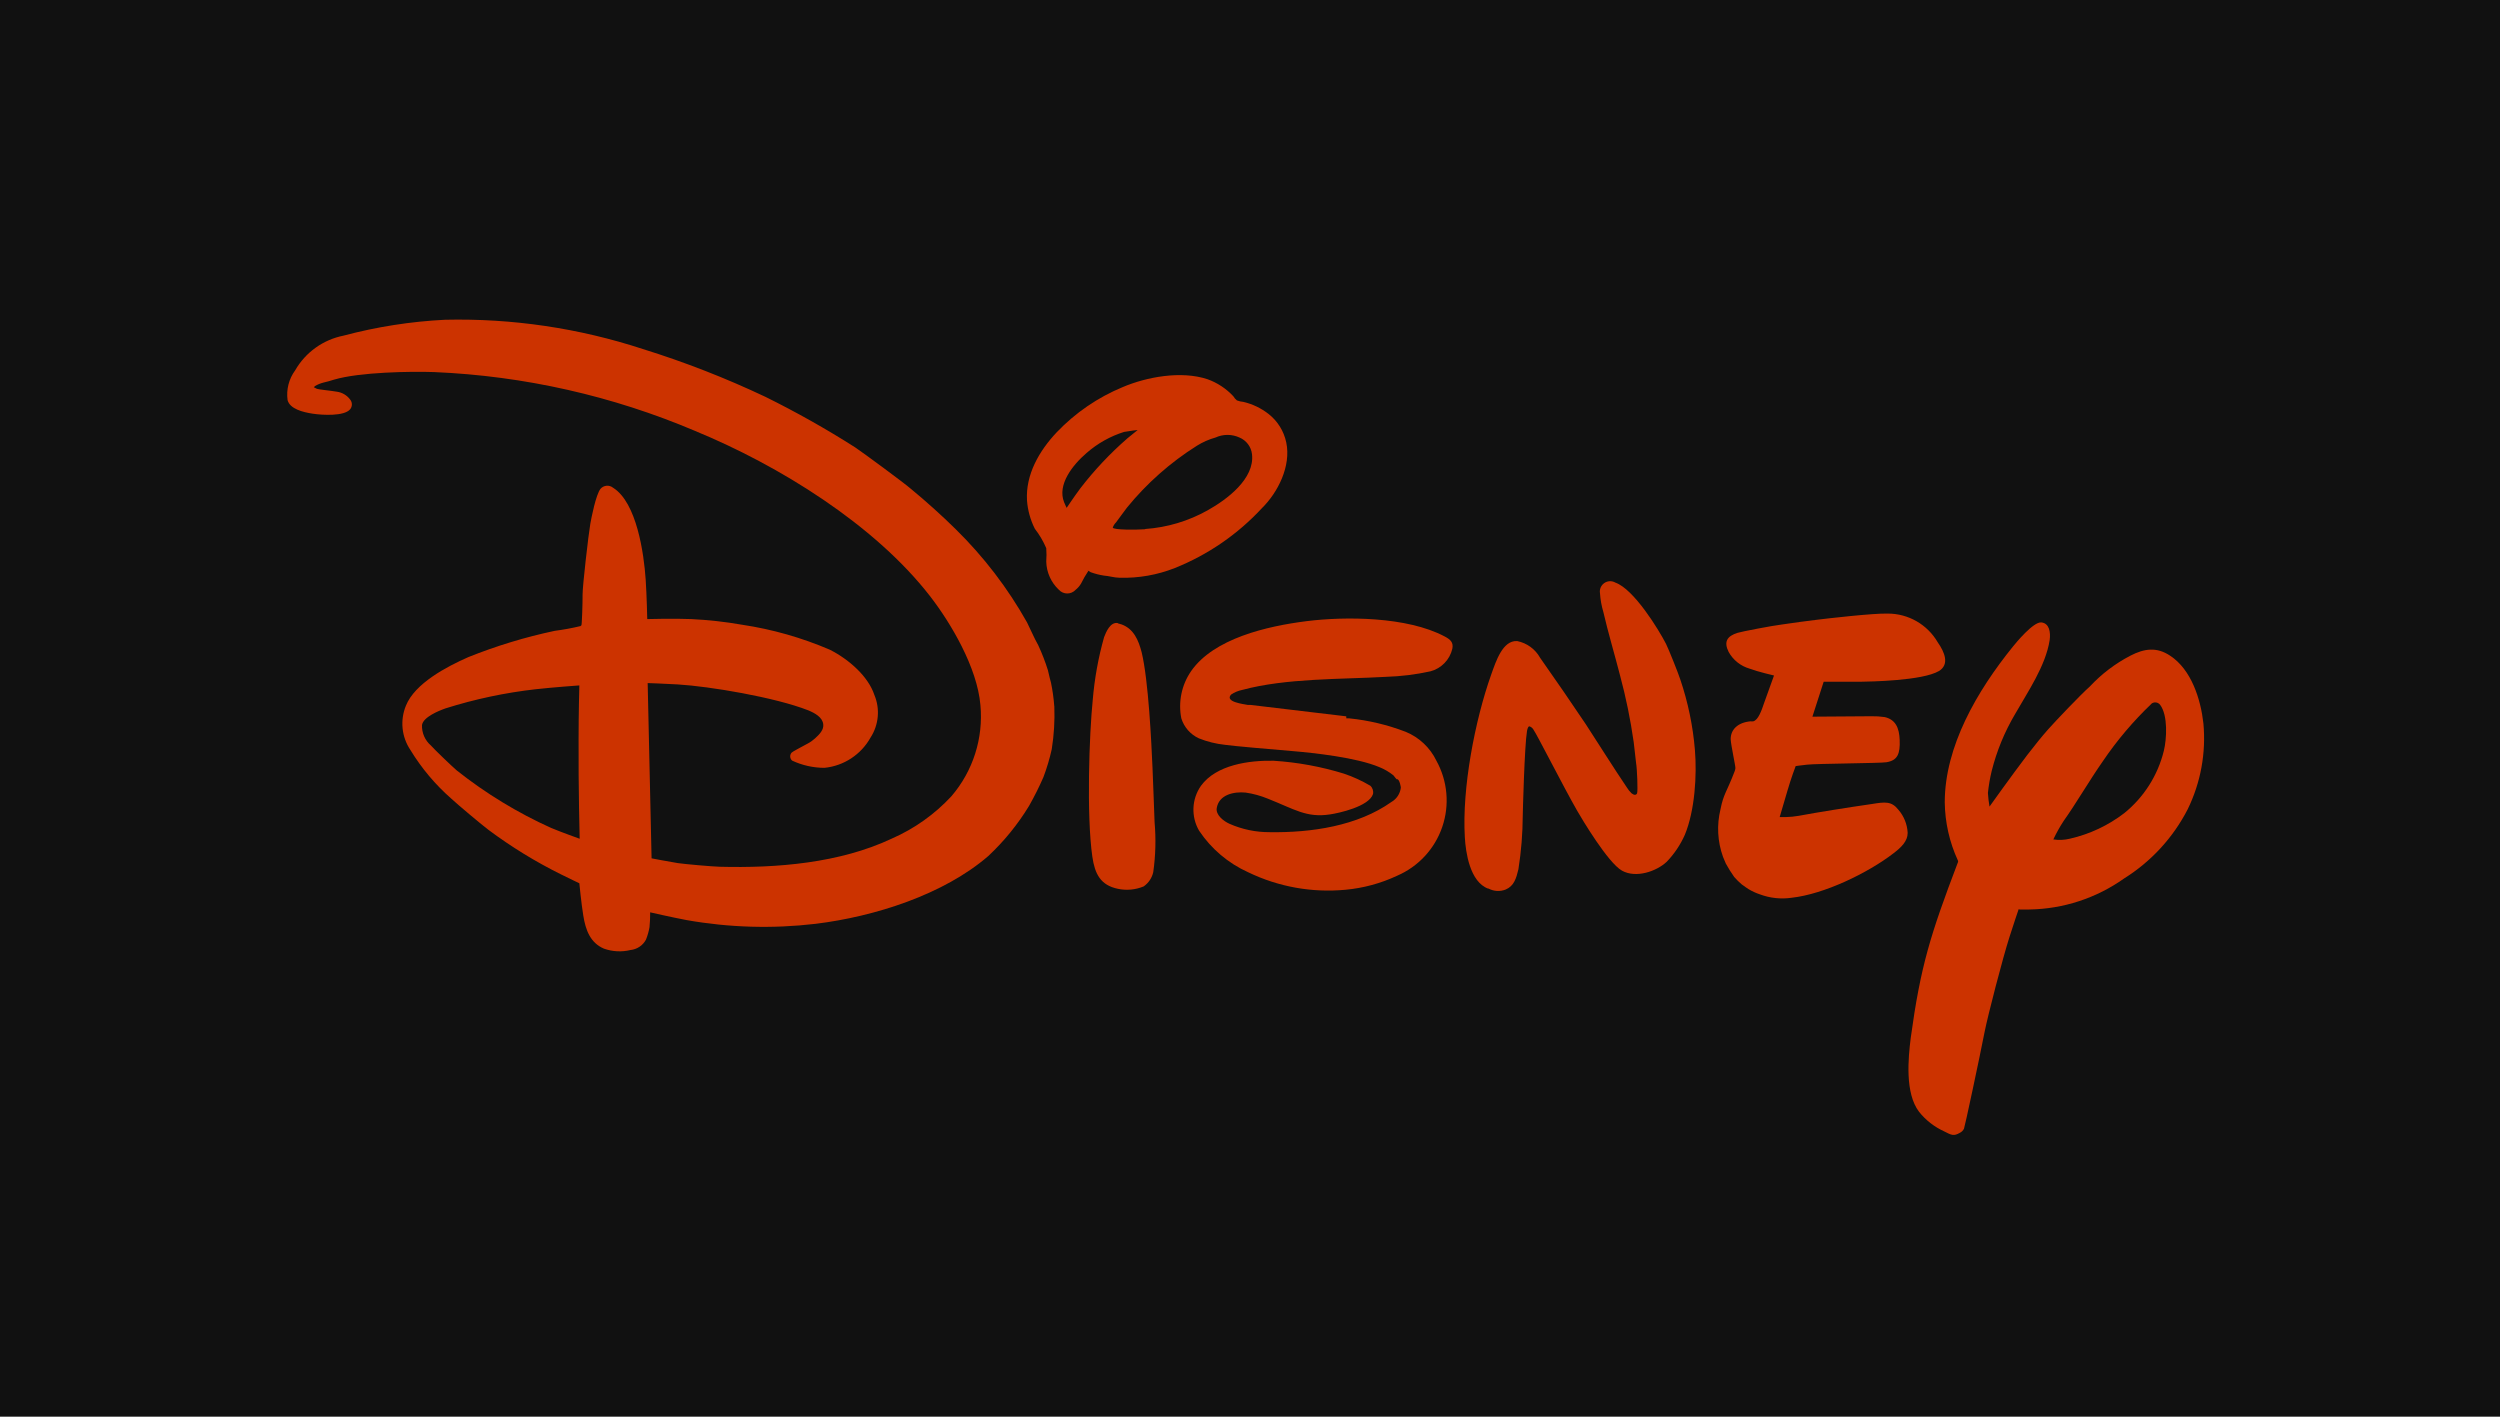
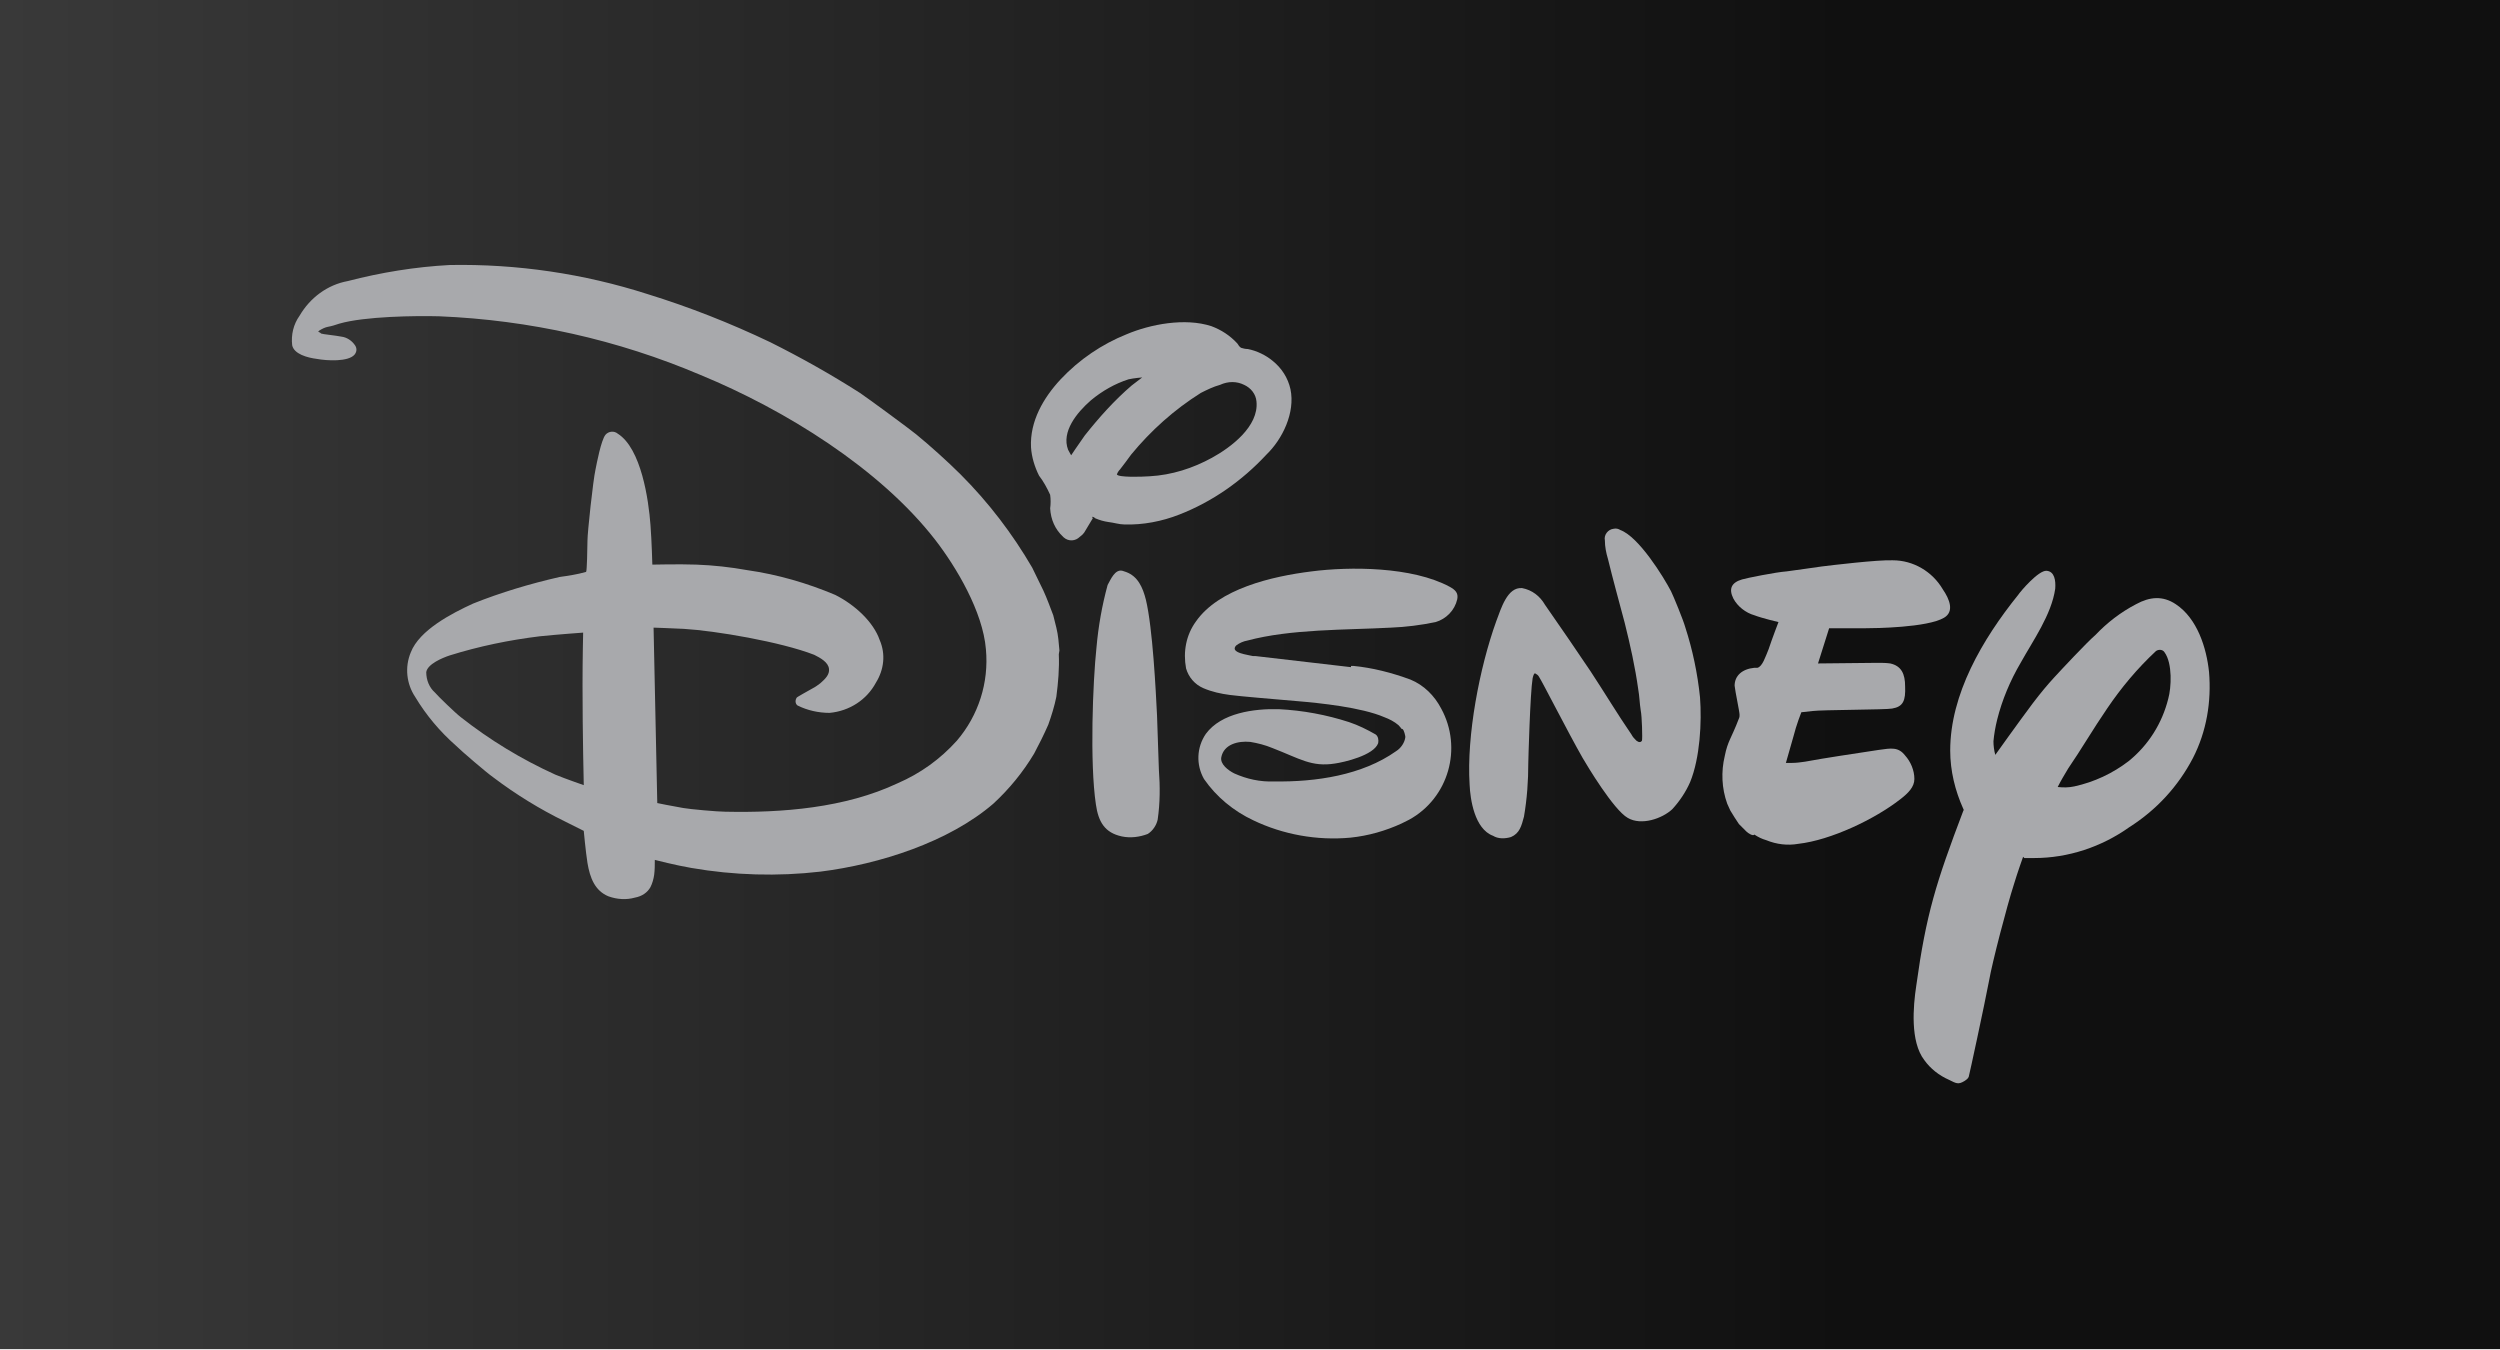
- <svg xmlns="http://www.w3.org/2000/svg" viewBox="0 0 300 170">
-   <defs>
-     <style>.cls-1{fill:#111;}.cls-2{fill:#c30;}</style>
-   </defs>
-   <g id="Layer_2" data-name="Layer 2">
-     <g id="Layer_2-2" data-name="Layer 2">
-       <rect class="cls-1" width="300" height="170" />
+ <svg xmlns="http://www.w3.org/2000/svg" version="1.1" id="Layer_1" x="0px" y="0px" viewBox="0 0 404.7 218.4" style="enable-background:new 0 0 404.7 218.4;" xml:space="preserve">
+   <style type="text/css">
+ 	.st0{fill:url(#SVGID_1_);}
+ 	.st1{fill:#A8A9AC;}
+ </style>
+   <g>
+     <g id="Layer_2-2_11_">
+       <linearGradient id="SVGID_1_" gradientUnits="userSpaceOnUse" x1="0" y1="109.205" x2="404.748" y2="109.205">
+         <stop offset="0" style="stop-color:#393939" />
+         <stop offset="0.739" style="stop-color:#101010" />
+       </linearGradient>
+       <rect class="st0" width="404.7" height="218.4" />
    </g>
-     <g id="DISNEY">
-       <g id="layer1">
-         <path id="path2665" class="cls-2" d="M209,106.12a8.27,8.27,0,0,1-.9-.89,16.45,16.45,0,0,1-1-1.6c-.13-.32-.24-.55-.34-.81a9.89,9.89,0,0,1-.3-5.71c.37-1.87.72-2,1.68-4.51a1.53,1.53,0,0,0,.11-.42c0-.35-.53-2.72-.57-3.48,0-1.16.86-2,2.37-2.14a1.59,1.59,0,0,0,.34,0c.6-.15,1-1.3,1.31-2.22.46-1.3,1.18-3.28,1.18-3.28s-1.91-.44-2.92-.82a4.2,4.2,0,0,1-2.52-2c-.61-1.22-.21-1.9,1.07-2.3.47-.15,4.16-.86,5.32-1,1.46-.22,2.83-.4,4.21-.57,1.21-.15,6.73-.79,8.49-.74a6.93,6.93,0,0,1,6,3.45c.85,1.21,1.42,2.66.15,3.44-2,1.18-8.28,1.27-9.44,1.29-1.84,0-4.4,0-4.4,0L217.49,86l7.08-.05a9.61,9.61,0,0,1,1.59.1c1.3.29,1.75,1.29,1.8,2.73.07,1.69-.25,2.47-1.59,2.69-.69.12-8.48.16-9.53.29-.66.07-1.36.17-1.36.17s-.56,1.47-1,3-.92,3.12-.92,3.12l.73,0a9.92,9.92,0,0,0,1.54-.15c2.37-.44,5.9-1,8.8-1.42,1.56-.25,2.34-.36,3.16.67a4.57,4.57,0,0,1,1.13,2.79c0,1-.75,1.73-1.72,2.47-3.06,2.35-8.3,4.89-12.2,5.32a7.69,7.69,0,0,1-3.82-.41,6.75,6.75,0,0,1-1.38-.64s-.59-.39-.79-.55Z" />
-         <path id="path2671" class="cls-2" d="M69.52,82.25s-3.11.22-5.25.46A57.34,57.34,0,0,0,53.48,85c-.89.31-2.69,1.06-2.84,2a3.09,3.09,0,0,0,1.07,2.46c.38.44,2.51,2.49,3.11,3a54,54,0,0,0,11.33,6.9c1.28.53,3.41,1.29,3.41,1.29s-.16-6.06-.13-12c0-3.16.09-6.28.09-6.28m57,2.42a26.24,26.24,0,0,1-.31,5.11,24.06,24.06,0,0,1-1,3.36,37.15,37.15,0,0,1-1.73,3.46,28.68,28.68,0,0,1-4.88,6c-5.35,4.63-13.63,7.27-20.74,8.14a53.11,53.11,0,0,1-15.47-.45c-1.75-.33-4.37-.93-4.37-.93a17,17,0,0,1-.08,1.79,7.4,7.4,0,0,1-.43,1.5A2.38,2.38,0,0,1,75.67,114a5.57,5.57,0,0,1-3.19-.16c-1.63-.69-2.21-2.21-2.49-4-.23-1.4-.47-3.85-.47-3.85s-1.21-.57-2.23-1.08a56.42,56.42,0,0,1-8.65-5.31c-.71-.52-3.79-3.11-4.47-3.75A25.19,25.19,0,0,1,49.25,90a5.66,5.66,0,0,1-.54-5.32c1.07-2.67,4.88-4.68,7.5-5.83a62.89,62.89,0,0,1,10.36-3.15,29.71,29.71,0,0,0,3.09-.57.36.36,0,0,0,.11-.1c.06-.08.15-2.72.14-3.69s.7-7.18.93-8.5c.13-.72.66-3.46,1.22-4.18a1.09,1.09,0,0,1,1.51-.13c2.84,1.77,3.7,7.91,3.91,11,.13,1.9.19,4.76.19,4.76s3.26-.09,5.27,0a48.74,48.74,0,0,1,6.12.68,42.82,42.82,0,0,1,10.53,3c2.38,1.21,4.61,3.25,5.33,5.41a5.5,5.5,0,0,1-.45,5.12,7.15,7.15,0,0,1-5.53,3.64,9.17,9.17,0,0,1-3.89-.87.68.68,0,0,1-.06-.95c.08-.11,1.23-.71,1.91-1.08a4.15,4.15,0,0,0,.89-.62c.57-.51,1.08-1.06,1-1.7-.08-.84-1-1.35-1.8-1.68-4-1.57-11.84-2.88-15.66-3.11-1.49-.09-3.61-.16-3.61-.16L78.19,103s1.75.34,3.13.57c.8.12,4.16.42,5.05.44,6.81.18,14.4-.43,20.65-3.38a21.52,21.52,0,0,0,7.15-5.08,14.7,14.7,0,0,0,3.48-10.94c-.38-4.5-3.54-9.84-6.06-13.09-6.67-8.59-18.11-15.66-28.16-19.8a89.86,89.86,0,0,0-31.32-7.07c-2.81-.1-8.94,0-12,.9-.45.13-.89.28-1.3.36a3.84,3.84,0,0,0-1,.41l-.15.15s.19.11.37.19,1.71.22,2.43.35a2.38,2.38,0,0,1,1.56.94.92.92,0,0,1,0,1.16c-.71.86-3.35.71-4.51.53s-2.71-.56-3-1.62a4.92,4.92,0,0,1,.91-3.58,8.62,8.62,0,0,1,5.79-4.16,58.79,58.79,0,0,1,12.2-1.91,71,71,0,0,1,23.72,3.51,112.93,112.93,0,0,1,14.74,5.75,114.7,114.7,0,0,1,10.74,6.05c.86.57,5.93,4.3,6.72,5,1.64,1.34,3.79,3.27,5.35,4.82a49.94,49.94,0,0,1,8.57,11.2c.44.87.78,1.73,1.34,2.73a24.35,24.35,0,0,1,1.16,3c.14.59.34,1.46.37,1.5a21.58,21.58,0,0,1,.39,2.78Z" />
-         <path id="path2673" class="cls-2" d="M128,60.94s.89-1.33,1.64-2.34a41.72,41.72,0,0,1,5.65-6l1.23-1s-1,.11-1.63.23a12.53,12.53,0,0,0-4.49,2.52c-1.69,1.45-3.55,3.81-2.71,5.91.12.3.31.69.31.69m9.42,2.53a17.82,17.82,0,0,0,7.51-2.25c2.29-1.28,5.66-3.78,5.31-6.73a2.47,2.47,0,0,0-1.51-2,3.43,3.43,0,0,0-2.86,0,8.59,8.59,0,0,0-2.26,1,34.56,34.56,0,0,0-8.37,7.41c-.47.61-.95,1.3-1.31,1.77a1.66,1.66,0,0,0-.4.63c.08.3,2.84.27,3.89.2m-6.82,5a13.37,13.37,0,0,0-.87,1.51,2.78,2.78,0,0,1-.66.76,1.36,1.36,0,0,1-2,0,4.8,4.8,0,0,1-1.52-3.38,10.71,10.71,0,0,0,0-1.62,10.59,10.59,0,0,0-1.37-2.33,9,9,0,0,1-.94-3.4c-.18-3.09,1.45-5.93,3.56-8.17a23.24,23.24,0,0,1,7.93-5.43c2.85-1.21,7-2,10.18-.94A7.85,7.85,0,0,1,148,47.55a1.83,1.83,0,0,0,.43.5,3,3,0,0,0,.79.18,7.81,7.81,0,0,1,3,1.44,5.87,5.87,0,0,1,2.13,3.42c.6,2.84-1,6-2.91,7.88a28.87,28.87,0,0,1-10.45,7.19,16.77,16.77,0,0,1-6.63,1.17c-.63,0-1.29-.22-1.9-.26a8.28,8.28,0,0,1-1.59-.41c-.15-.12-.35-.22-.39-.18m3.66,6.32a4.71,4.71,0,0,1,.48.14c1.44.55,2,1.88,2.38,3.34.82,3.39,1.17,10.89,1.3,13.83.1,2.2.16,4.37.25,6.55a26.29,26.29,0,0,1-.16,6,2.84,2.84,0,0,1-1.15,1.71,5.23,5.23,0,0,1-3.08.29c-2.1-.43-2.78-1.79-3.08-3.86-.71-5-.37-14.71.05-18.82a39.93,39.93,0,0,1,1.36-7.52c.24-.62.75-1.86,1.65-1.69" />
-         <path id="path2675" class="cls-2" d="M161.56,86.2l.33,0a26.3,26.3,0,0,1,6.8,1.62,7.07,7.07,0,0,1,3.68,3.47,9.84,9.84,0,0,1-4.72,13.8,18.59,18.59,0,0,1-6.18,1.68,22.06,22.06,0,0,1-11.67-2.09,14,14,0,0,1-5.91-5,5,5,0,0,1,.23-5.39c1.83-2.51,5.75-3.06,8.71-3a36.46,36.46,0,0,1,8.45,1.55,16.68,16.68,0,0,1,3.16,1.45,1.06,1.06,0,0,1,.32,1c-.49,1.5-4.12,2.29-5.17,2.44-2.81.43-4.26-.63-7.45-1.89a11.34,11.34,0,0,0-2.66-.73c-1.45-.14-3.2.26-3.47,1.85-.15.82.81,1.58,1.54,1.9a11.76,11.76,0,0,0,4.8,1c5,.08,10.56-.74,14.63-3.63a2.27,2.27,0,0,0,1.12-1.72c0-.09-.14-.89-.39-1,0,0-.08,0-.11,0s-.25-.29-.38-.46a6.63,6.63,0,0,0-1.71-1c-2.74-1.15-7.81-1.7-10.42-1.92s-7.05-.6-8.08-.75a11.83,11.83,0,0,1-3.15-.78,3.93,3.93,0,0,1-2.1-2.39,7.44,7.44,0,0,1,1.17-5.67c2.72-3.92,9.09-5.4,13.85-6,4.61-.58,12.06-.57,16.59,1.84.7.37,1.06.72.91,1.47a3.66,3.66,0,0,1-2.63,2.71,29,29,0,0,1-5.33.66c-5.46.31-12,.15-17.25,1.57a3.64,3.64,0,0,0-1.34.56c-.81.88,1.51,1.14,2,1.24a1.88,1.88,0,0,0,.33,0l11.49,1.37" />
-         <path id="path2677" class="cls-2" d="M178.59,106.64c-2.21-.81-2.71-4.37-2.81-6.17-.35-5.87,1.2-14,3.17-19.54.56-1.56,1.37-4.12,3.12-4a4.06,4.06,0,0,1,2.74,2c1.72,2.44,4,5.75,5.5,8,1.68,2.58,3.3,5.18,4.89,7.53a3.49,3.49,0,0,0,.59.74c.29.23.55.24.66,0s0-3-.12-3.64c-.12-.94-.18-1.71-.29-2.53a67.22,67.22,0,0,0-1.64-8c-.65-2.53-1.44-5.16-2-7.6A9.94,9.94,0,0,1,192,71.2a1.24,1.24,0,0,1,1.84-1.29c2.24.79,5.21,5.66,6.08,7.35.29.57,1.46,3.48,1.72,4.29A35.49,35.49,0,0,1,203.39,90c.25,3,0,7.26-1.21,10.18a11.25,11.25,0,0,1-2.18,3.24c-1.22,1.14-3.67,2-5.36,1.06s-4.87-6.3-5.38-7.19c-1.76-3.08-4.79-9.09-5.26-9.76a.86.86,0,0,0-.47-.37c-.17,0-.24.32-.29.56-.3,1.75-.51,9.94-.51,10.17a42.5,42.5,0,0,1-.52,6.42c-.26,1.09-.52,2-1.52,2.43a2.45,2.45,0,0,1-2.1-.13" />
-         <path id="path2679" class="cls-2" d="M258.18,84.45a42.24,42.24,0,0,0-5.84,6.9c-1.65,2.36-3.21,5.07-4.7,7.16a18.4,18.4,0,0,0-1.24,2.22,5.08,5.08,0,0,0,2-.09,16.86,16.86,0,0,0,6.52-3.07,13.87,13.87,0,0,0,4.74-7.47c.34-1.37.52-4.25-.45-5.53a.75.75,0,0,0-1.05-.12M242.24,109.1s-.64,1.87-1.1,3.33c-.81,2.53-2.58,9.34-3,11.46-.61,3.14-2.37,11.37-2.46,11.55a1.09,1.09,0,0,1-.5.5c-.73.42-1,.28-1.89-.18a8.17,8.17,0,0,1-3-2.34c-1.71-2.23-1.31-6.43-1-8.89,1.18-8.61,2.37-12.4,5.64-21a.29.29,0,0,0,0-.31,17.22,17.22,0,0,1-1.56-6.93c0-6.71,3.86-13.36,8.18-18.7.33-.41,2.45-3,3.41-2.9s1.13,1.17,1,2.12c-.48,3.1-2.66,6.26-4.15,8.88A25.69,25.69,0,0,0,239,92.53a19.88,19.88,0,0,0-.45,2.63,15,15,0,0,0,.19,1.63s2.73-3.83,4.53-6.19c1-1.29,1.69-2.15,2.5-3.07s4-4.27,5-5.14a18,18,0,0,1,4.88-3.71c1.66-.86,3.15-1.07,4.76,0,2.57,1.68,3.68,5.25,4,8.14a19.4,19.4,0,0,1-1.89,10.3,21.22,21.22,0,0,1-7.62,8.29,20.18,20.18,0,0,1-11.39,3.73l-1.15,0" />
+     <g id="DISNEY_1_">
+       <g id="layer1_1_">
+         <path id="path2665_1_" class="st1" d="M282.7,134.6c-0.4-0.4-0.8-0.8-1.2-1.2c-0.5-0.7-0.9-1.4-1.4-2.2c-0.2-0.4-0.3-0.7-0.5-1.1     c-0.9-2.5-1-5.2-0.4-7.7c0.5-2.5,1-2.7,2.3-6.1c0.1-0.2,0.1-0.4,0.1-0.6c0-0.5-0.7-3.7-0.8-4.7c0-1.6,1.2-2.7,3.2-2.9     c0.2,0,0.3,0,0.5,0c0.8-0.2,1.3-1.8,1.8-3c0.6-1.8,1.6-4.4,1.6-4.4s-2.6-0.6-3.9-1.1c-1.4-0.4-2.7-1.4-3.4-2.7     c-0.8-1.6-0.3-2.6,1.4-3.1c0.6-0.2,5.6-1.2,7.2-1.3c2-0.3,3.8-0.5,5.7-0.8c1.6-0.2,9.1-1.1,11.5-1c3.3,0,6.4,1.8,8.1,4.7     c1.1,1.6,1.9,3.6,0.2,4.6c-2.7,1.6-11.2,1.7-12.7,1.7c-2.5,0-5.9,0-5.9,0l-1.8,5.7l9.6-0.1c0.7,0,1.4,0,2.1,0.1     c1.8,0.4,2.4,1.7,2.4,3.7c0.1,2.3-0.3,3.3-2.1,3.6c-0.9,0.2-11.4,0.2-12.9,0.4c-0.9,0.1-1.8,0.2-1.8,0.2s-0.8,2-1.3,4     c-0.6,2.1-1.2,4.2-1.2,4.2h1c0.7,0,1.4-0.1,2.1-0.2c3.2-0.6,8-1.3,11.9-1.9c2.1-0.3,3.2-0.5,4.3,0.9c0.9,1,1.5,2.4,1.5,3.8     c0,1.3-1,2.3-2.3,3.3c-4.1,3.2-11.2,6.6-16.5,7.2c-1.7,0.3-3.5,0.1-5.2-0.6c-0.7-0.2-1.3-0.5-1.9-0.9     C283.8,135.4,283,134.9,282.7,134.6L282.7,134.6z" />
+         <path id="path2671_1_" class="st1" d="M94.5,102.4c0,0-4.2,0.3-7.1,0.6c-4.9,0.6-9.8,1.6-14.6,3.1c-1.2,0.4-3.6,1.4-3.8,2.7     c0,1.3,0.5,2.5,1.4,3.3c0.5,0.6,3.4,3.4,4.2,4c4.7,3.7,9.8,6.8,15.3,9.3c1.7,0.7,4.6,1.7,4.6,1.7s-0.2-8.2-0.2-16.2     c0-4.3,0.1-8.5,0.1-8.5 M171.4,105.9c0.1,2.3-0.1,4.6-0.4,6.9c-0.3,1.5-0.8,3.1-1.3,4.5c-0.7,1.6-1.5,3.2-2.3,4.7     c-1.8,3-4,5.7-6.6,8.1c-7.2,6.2-18.4,9.8-28,11c-6.9,0.8-14,0.6-20.9-0.6c-2.4-0.4-5.9-1.3-5.9-1.3c0,0.8,0,1.6-0.1,2.4     c-0.1,0.7-0.3,1.4-0.6,2c-0.5,0.9-1.4,1.5-2.5,1.7c-1.4,0.4-2.9,0.3-4.3-0.2c-2.2-0.9-3-3-3.4-5.4c-0.3-1.9-0.6-5.2-0.6-5.2     s-1.6-0.8-3-1.5c-4.1-2-8-4.4-11.7-7.2c-1-0.7-5.1-4.2-6-5.1c-2.6-2.3-4.8-4.9-6.6-7.9c-1.4-2.1-1.7-4.8-0.7-7.2     c1.4-3.6,6.6-6.3,10.1-7.9c4.5-1.8,9.2-3.2,14-4.3c1.4-0.2,2.8-0.4,4.2-0.8c0.1,0,0.1-0.1,0.1-0.1c0.1-0.1,0.2-3.7,0.2-5     c0-1.3,0.9-9.7,1.3-11.5c0.2-1,0.9-4.7,1.6-5.6c0.5-0.6,1.4-0.7,2-0.2c3.8,2.4,5,10.7,5.3,14.8c0.2,2.6,0.3,6.4,0.3,6.4     s4.4-0.1,7.1,0c2.8,0.1,5.5,0.4,8.3,0.9c4.9,0.7,9.7,2.1,14.2,4c3.2,1.6,6.2,4.4,7.2,7.3c1,2.3,0.7,4.8-0.6,6.9     c-1.5,2.8-4.3,4.6-7.5,4.9c-1.8,0-3.6-0.4-5.2-1.2c-0.4-0.3-0.4-0.9-0.1-1.3c0.1-0.1,1.7-1,2.6-1.5c0.4-0.2,0.8-0.5,1.2-0.8     c0.8-0.7,1.5-1.4,1.4-2.3c-0.1-1.1-1.4-1.8-2.4-2.3c-5.4-2.1-16-3.9-21.1-4.2c-2-0.1-4.9-0.2-4.9-0.2l0.6,28.4     c0,0,2.4,0.5,4.2,0.8c1.1,0.2,5.6,0.6,6.8,0.6c9.2,0.2,19.4-0.6,27.9-4.6c3.7-1.6,6.9-3.9,9.6-6.9c3.5-4.1,5.2-9.4,4.7-14.8     c-0.5-6.1-4.8-13.3-8.2-17.7c-9-11.6-24.4-21.1-38-26.7c-13.4-5.7-27.7-8.9-42.3-9.5c-3.8-0.1-12.1,0-16.2,1.2     c-0.6,0.2-1.2,0.4-1.8,0.5c-0.5,0.1-0.9,0.3-1.4,0.6l-0.2,0.2c0,0,0.3,0.1,0.5,0.3c0.2,0.1,2.3,0.3,3.3,0.5     c0.8,0.1,1.6,0.6,2.1,1.3c0.4,0.5,0.4,1.1,0,1.6c-1,1.2-4.5,1-6.1,0.7c-1.6-0.2-3.7-0.8-4-2.2c-0.2-1.7,0.2-3.4,1.2-4.8     c1.7-2.9,4.5-5,7.8-5.6c5.4-1.4,10.9-2.3,16.5-2.6c10.9-0.2,21.7,1.4,32,4.7c6.8,2.1,13.4,4.7,19.9,7.8c5,2.5,9.8,5.2,14.5,8.2     c1.2,0.8,8,5.8,9.1,6.7c2.2,1.8,5.1,4.4,7.2,6.5c4.5,4.5,8.4,9.6,11.6,15.1c0.6,1.2,1.1,2.3,1.8,3.7c0.6,1.3,1.1,2.7,1.6,4     c0.2,0.8,0.5,2,0.5,2c0.3,1.2,0.4,2.5,0.5,3.7L171.4,105.9z" />
+         <path id="path2673_1_" class="st1" d="M173.4,73.7c0,0,1.2-1.8,2.2-3.2c2.3-2.9,4.8-5.7,7.6-8.1l1.7-1.3c0,0-1.3,0.1-2.2,0.3     c-2.2,0.7-4.3,1.9-6.1,3.4c-2.3,2-4.8,5.1-3.7,8C173.1,73.2,173.4,73.7,173.4,73.7 M186.1,77.1c3.6-0.2,7-1.3,10.1-3     c3.1-1.7,7.6-5.1,7.2-9.1c-0.1-1.2-0.9-2.2-2-2.7c-1.2-0.6-2.6-0.6-3.9,0c-1.1,0.3-2.1,0.8-3.1,1.3c-4.3,2.7-8.1,6.1-11.3,10     c-0.6,0.8-1.3,1.8-1.8,2.4c-0.2,0.2-0.4,0.5-0.5,0.8C181,77.3,184.7,77.2,186.1,77.1 M176.9,83.9c-0.4,0.7-0.8,1.3-1.2,2     c-0.2,0.4-0.5,0.7-0.9,1c-0.7,0.7-1.8,0.8-2.6,0.1c0,0-0.1-0.1-0.1-0.1c-1.3-1.2-2-2.8-2.1-4.6c0.1-0.7,0.1-1.5,0-2.2     c-0.5-1.1-1.1-2.2-1.8-3.1c-0.7-1.4-1.2-3-1.3-4.6c-0.2-4.2,2-8,4.8-11c3-3.2,6.7-5.7,10.7-7.3c3.8-1.6,9.4-2.7,13.7-1.3     c1.6,0.6,3,1.5,4.2,2.8c0.2,0.3,0.3,0.5,0.6,0.7c0.3,0.1,0.7,0.2,1.1,0.2c1.5,0.3,2.9,1,4,1.9c1.5,1.2,2.5,2.8,2.9,4.6     c0.8,3.8-1.3,8.1-3.9,10.6c-3.9,4.2-8.7,7.6-14.1,9.7c-2.8,1.1-5.9,1.7-8.9,1.6c-0.8,0-1.7-0.3-2.6-0.4c-0.7-0.1-1.4-0.3-2.1-0.6     c-0.2-0.2-0.5-0.3-0.5-0.2 M181.7,92.4c0.2,0.1,0.4,0.1,0.6,0.2c1.9,0.7,2.7,2.5,3.2,4.5c1.1,4.6,1.6,14.7,1.8,18.7     c0.1,3,0.2,5.9,0.3,8.8c0.2,2.7,0.2,5.4-0.2,8.1c-0.2,0.9-0.8,1.8-1.6,2.3c-1.3,0.5-2.8,0.7-4.2,0.4c-2.8-0.6-3.8-2.4-4.2-5.2     c-1-6.7-0.5-19.8,0.1-25.4c0.3-3.4,0.9-6.8,1.8-10.1C179.8,93.8,180.5,92.1,181.7,92.4" />
+         <path id="path2675_1_" class="st1" d="M218.7,107.8h0.4c3.1,0.3,6.2,1.1,9.2,2.2c2.2,0.9,3.9,2.6,5,4.7c3.5,6.4,1.2,14.5-5.2,18     c-0.4,0.2-0.8,0.4-1.2,0.6c-2.6,1.2-5.4,2-8.3,2.3c-5.4,0.5-10.9-0.5-15.7-2.8c-3.2-1.5-6-3.8-8-6.7c-1.3-2.3-1.2-5.1,0.3-7.3     c2.5-3.4,7.8-4.1,11.8-4c3.9,0.2,7.7,0.9,11.4,2.1c1.5,0.5,2.9,1.2,4.3,2c0.4,0.3,0.5,0.9,0.4,1.4c-0.7,2-5.6,3.1-7,3.3     c-3.8,0.6-5.7-0.8-10.1-2.5c-1.2-0.5-2.4-0.8-3.6-1c-2-0.2-4.3,0.4-4.7,2.5c-0.2,1.1,1.1,2.1,2.1,2.6c2,0.9,4.2,1.4,6.5,1.3     c6.7,0.1,14.2-1,19.7-4.9c0.8-0.5,1.4-1.4,1.5-2.3c0-0.1-0.2-1.2-0.5-1.3c0,0-0.1,0-0.1,0c0,0-0.3-0.4-0.5-0.6     c-0.7-0.6-1.5-1-2.3-1.3c-3.7-1.6-10.5-2.3-14.1-2.6c-3.5-0.3-9.5-0.8-10.9-1c-1.5-0.2-2.9-0.5-4.3-1.1c-1.4-0.6-2.4-1.8-2.8-3.2     c-0.5-2.7,0-5.4,1.6-7.6c3.7-5.3,12.3-7.3,18.7-8.1c6.2-0.8,16.3-0.8,22.4,2.5c0.9,0.5,1.4,1,1.2,2c-0.4,1.8-1.8,3.2-3.5,3.7     c-2.4,0.5-4.8,0.8-7.2,0.9c-7.4,0.4-16.2,0.2-23.3,2.1c-0.6,0.1-1.3,0.4-1.8,0.8c-1.1,1.2,2,1.5,2.7,1.7c0.1,0,0.3,0,0.4,0     l15.5,1.8" />
+         <path id="path2677_1_" class="st1" d="M241.7,135.3c-3-1.1-3.7-5.9-3.8-8.3c-0.5-7.9,1.6-18.9,4.3-26.4c0.8-2.1,1.8-5.6,4.2-5.4     c1.6,0.3,2.9,1.3,3.7,2.7c2.3,3.3,5.4,7.8,7.4,10.8c2.3,3.5,4.4,7,6.6,10.2c0.2,0.4,0.5,0.7,0.8,1c0.4,0.3,0.7,0.3,0.9,0     c0.1-0.3,0-4-0.2-4.9c-0.2-1.3-0.2-2.3-0.4-3.4c-0.5-3.6-1.3-7.2-2.2-10.8c-0.9-3.4-1.9-7-2.7-10.3c-0.3-1-0.5-2-0.5-3     c-0.2-0.9,0.5-1.8,1.4-1.9c0.4-0.1,0.8,0,1.1,0.2c3,1.1,7,7.6,8.2,9.9c0.4,0.8,2,4.7,2.3,5.8c1.2,3.7,2,7.5,2.4,11.4     c0.3,4,0,9.8-1.6,13.7c-0.7,1.6-1.7,3.1-2.9,4.4c-1.6,1.5-5,2.7-7.2,1.4c-2.3-1.3-6.6-8.5-7.3-9.7c-2.4-4.2-6.5-12.3-7.1-13.2     c-0.1-0.2-0.4-0.4-0.6-0.5c-0.2,0-0.3,0.4-0.4,0.8c-0.4,2.4-0.7,13.4-0.7,13.7c0,2.9-0.2,5.8-0.7,8.7c-0.4,1.5-0.7,2.7-2.1,3.3     C243.6,135.8,242.5,135.8,241.7,135.3" />
+         <path id="path2679_1_" class="st1" d="M349,105.4c-3,2.8-5.6,5.9-7.9,9.3c-2.2,3.2-4.3,6.8-6.3,9.7c-0.6,1-1.2,2-1.7,3     c0.9,0.1,1.8,0.1,2.7-0.1c3.2-0.7,6.2-2.1,8.8-4.1c3.2-2.6,5.4-6.1,6.4-10.1c0.5-1.8,0.7-5.7-0.6-7.5     C350.1,105.1,349.4,105.1,349,105.4 M327.5,138.7c0,0-0.9,2.5-1.5,4.5c-1.1,3.4-3.5,12.6-4,15.5c-0.8,4.2-3.2,15.3-3.3,15.6     c-0.1,0.3-0.4,0.5-0.7,0.7c-1,0.6-1.3,0.4-2.5-0.2c-1.6-0.7-3-1.8-4-3.2c-2.3-3-1.8-8.7-1.3-12c1.6-11.6,3.2-16.7,7.6-28.3     c0.1-0.1,0.1-0.3,0-0.4c-1.3-2.9-2.1-6.1-2.1-9.4c0-9.1,5.2-18,11-25.2c0.4-0.6,3.3-4,4.6-3.9c1.3,0.1,1.5,1.6,1.4,2.9     c-0.6,4.2-3.6,8.4-5.6,12c-1.7,2.9-3,6-3.8,9.2c-0.3,1.2-0.5,2.4-0.6,3.5c0,0.7,0.1,1.5,0.3,2.2c0,0,3.7-5.2,6.1-8.4     c1.3-1.7,2.3-2.9,3.4-4.1c1.1-1.2,5.4-5.8,6.7-6.9c1.9-2,4.1-3.7,6.6-5c2.2-1.2,4.3-1.4,6.4,0c3.5,2.3,5,7.1,5.4,11     c0.4,4.8-0.4,9.6-2.6,13.9c-2.4,4.6-5.9,8.4-10.3,11.2c-4.5,3.2-9.9,5-15.4,5h-1.6" />
      </g>
    </g>
  </g>
</svg>
